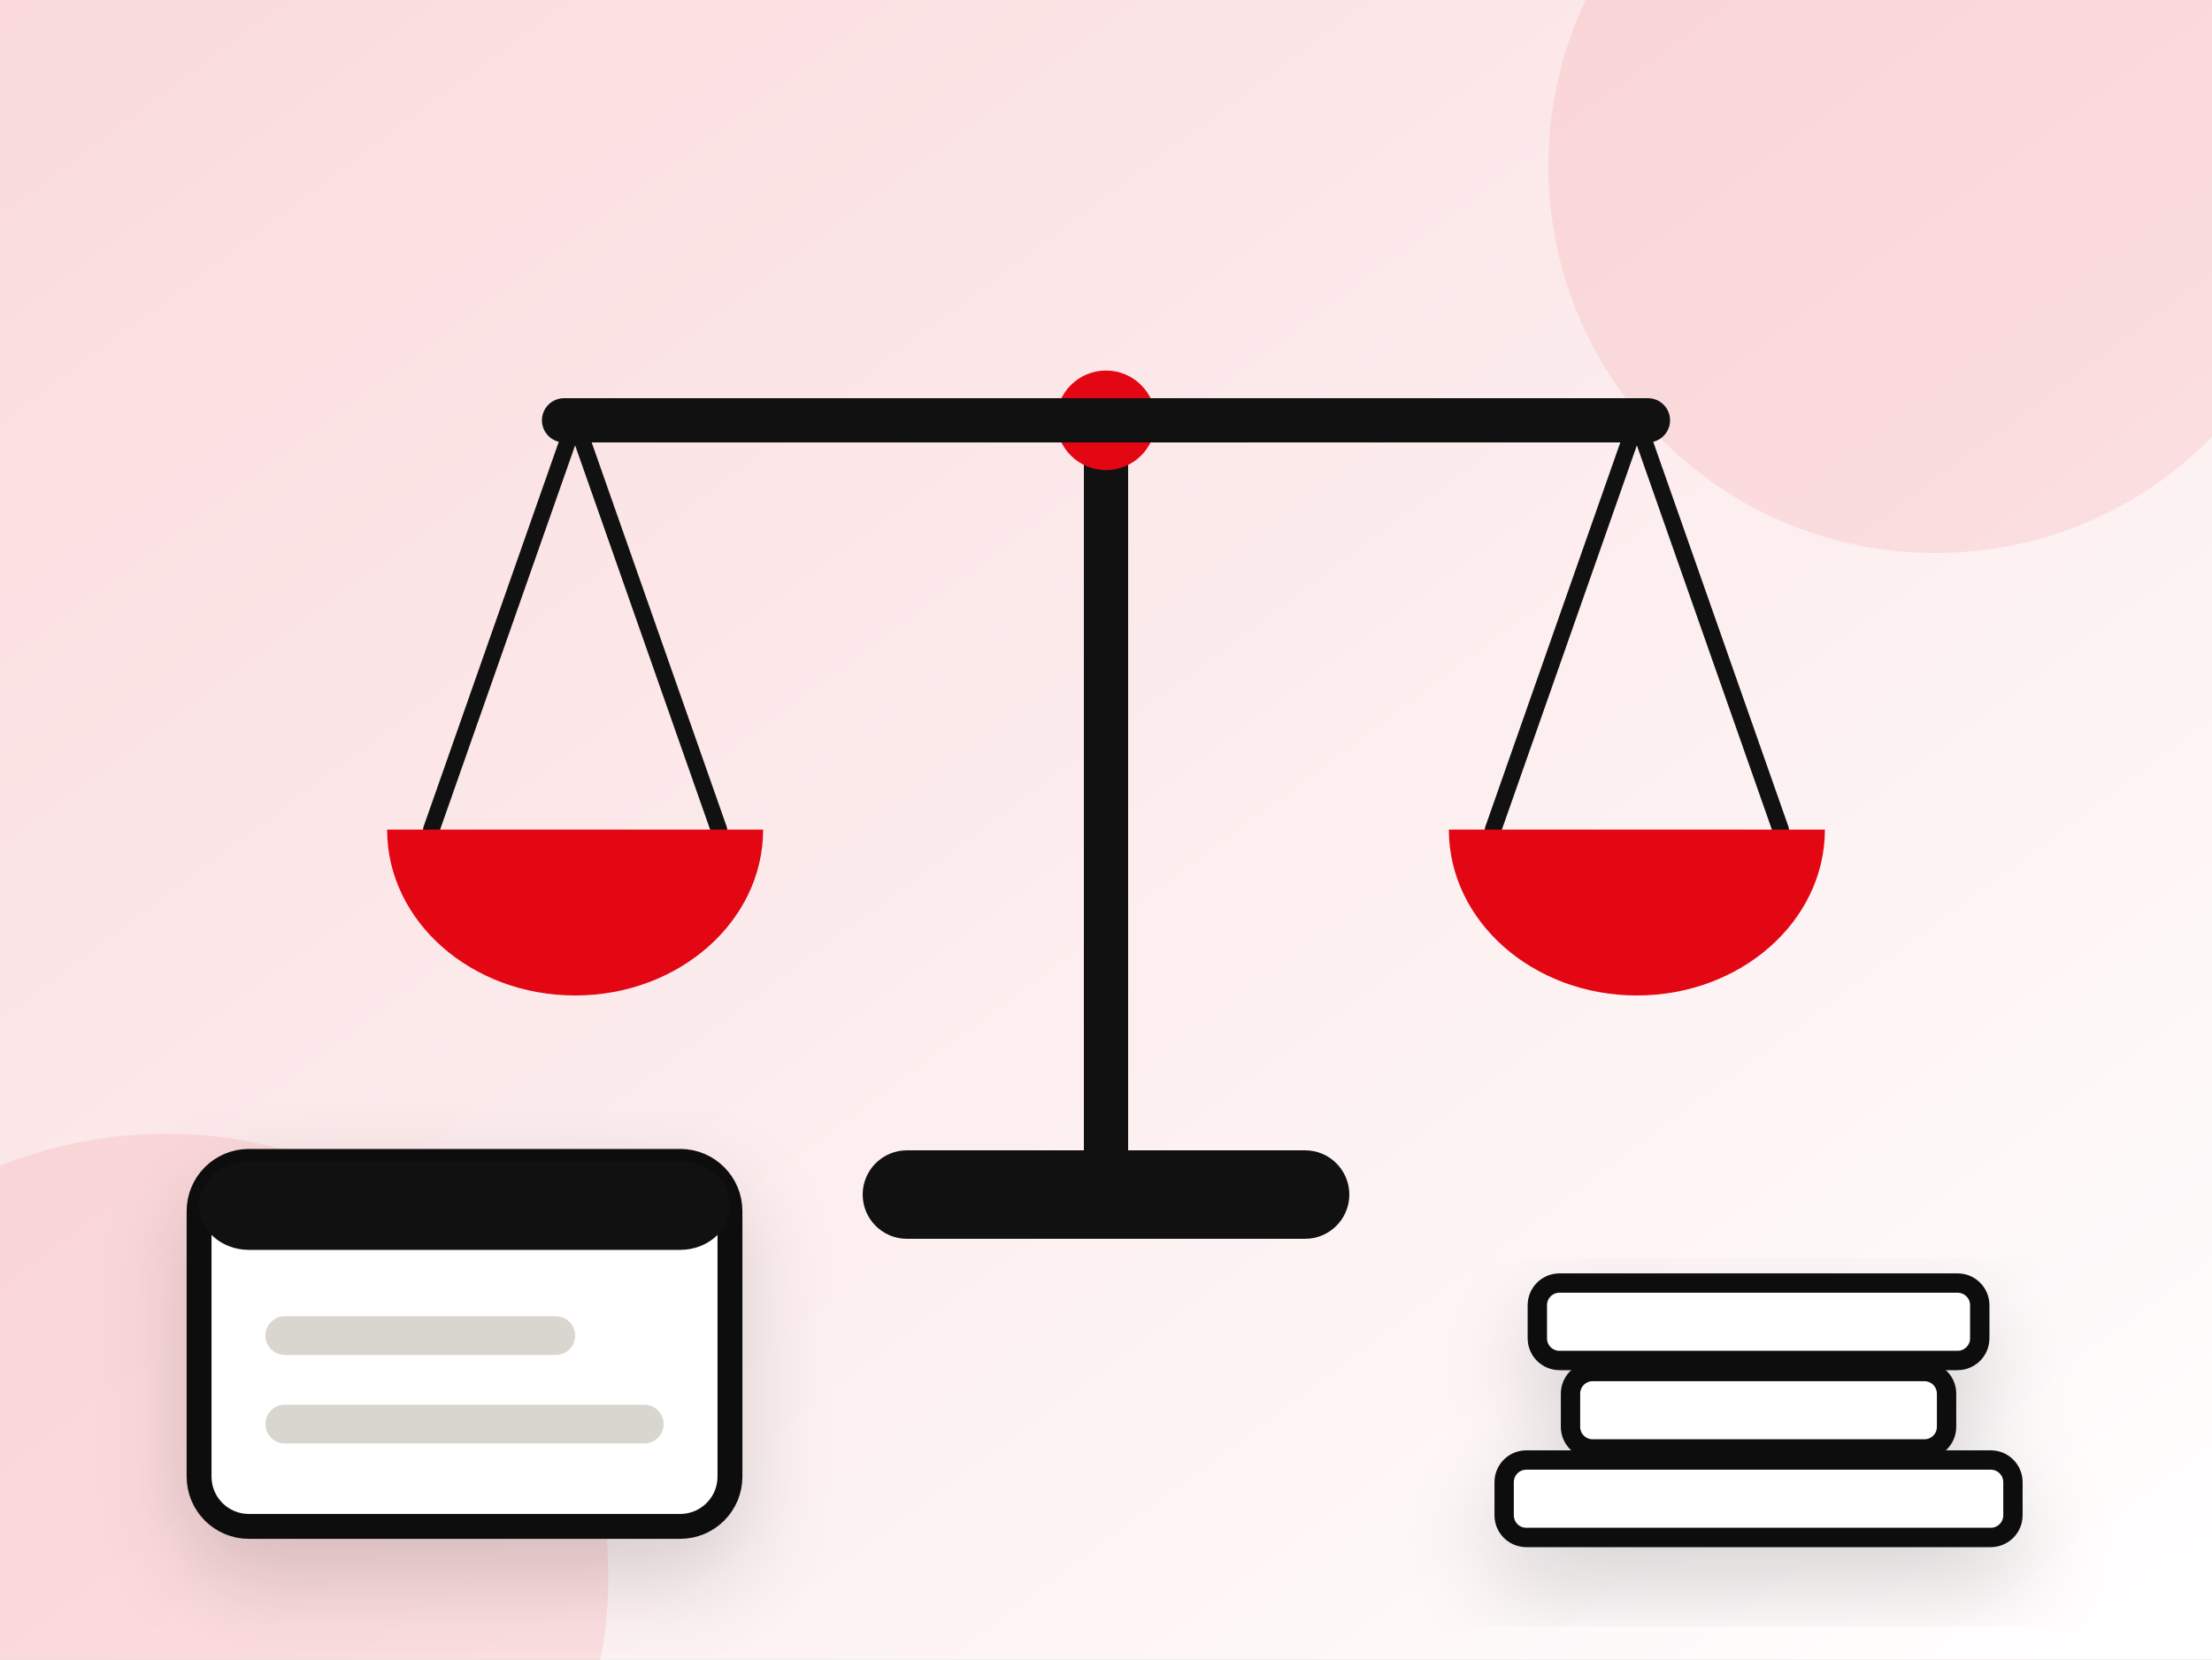
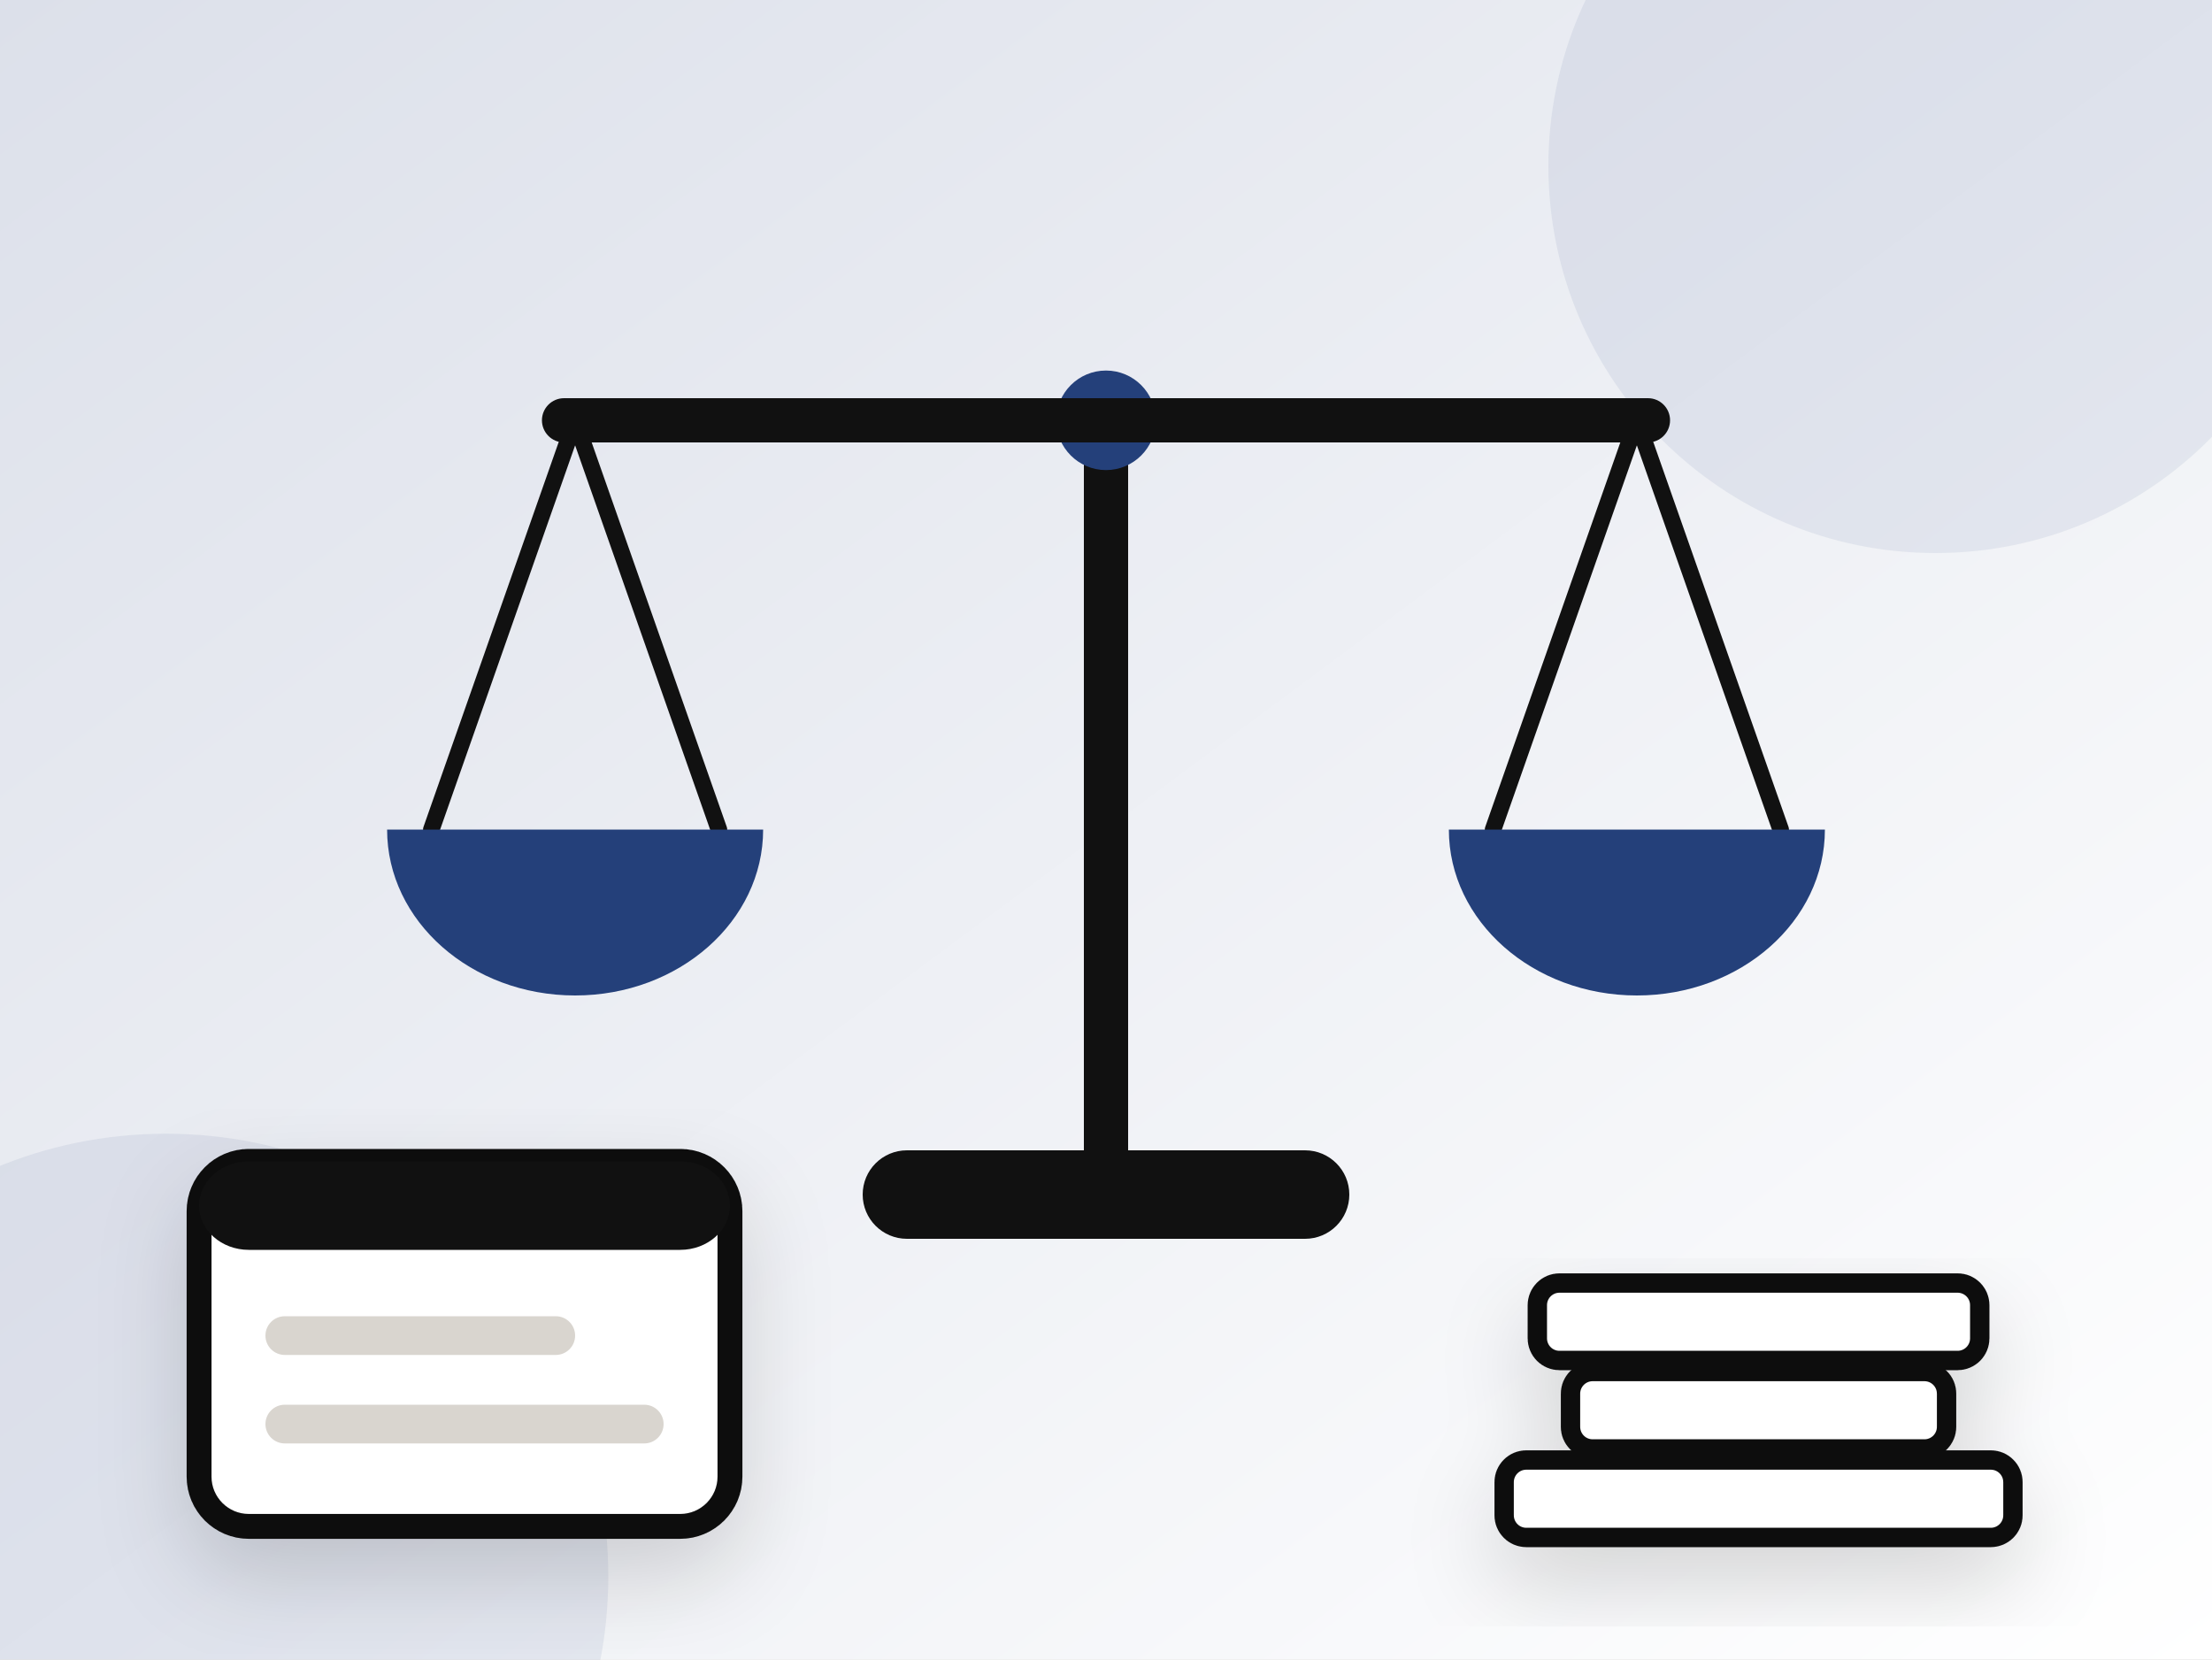
<svg xmlns="http://www.w3.org/2000/svg" viewBox="0 0 400 300" width="1200" height="900" role="img" aria-hidden="true">
  <defs>
    <linearGradient id="bg" x1="0" y1="0" x2="1" y2="1">
-       <stop offset="0" stop-color="#FADADC" />
+       <stop offset="0" stop-color="#DCE0EA" />
      <stop offset="1" stop-color="#fff" />
    </linearGradient>
    <filter id="s" x="-25%" y="-25%" width="150%" height="160%">
      <feDropShadow dx="0" dy="7" stdDeviation="8" flood-color="#111" flood-opacity=".15" />
    </filter>
  </defs>
  <style>
.fl{animation:fl 5s ease-in-out infinite}.fl2{animation:fl 6.5s ease-in-out -2s infinite}
.da{stroke-dasharray:7 9;animation:da 1.2s linear infinite}
.pu{animation:pu 2.6s ease-in-out infinite;transform-box:fill-box;transform-origin:center}
.wv{animation:wv 2.4s ease-in-out infinite}.wv2{animation:wv 2.4s ease-in-out .4s infinite}.wv3{animation:wv 2.4s ease-in-out .8s infinite}
.sw{animation:sw 6s ease-in-out infinite;transform-origin:200px 76px}
.ch{animation:ch 2s ease-in-out infinite}.ch2{animation:ch 2s ease-in-out .3s infinite}.ch3{animation:ch 2s ease-in-out .6s infinite}
@keyframes fl{50%{transform:translateY(-6px)}}
@keyframes da{to{stroke-dashoffset:-16}}
@keyframes pu{50%{transform:scale(1.18);opacity:.55}}
@keyframes wv{0%,100%{opacity:.25}50%{opacity:1}}
@keyframes sw{0%,100%{transform:rotate(-3deg)}50%{transform:rotate(3deg)}}
@keyframes ch{0%,100%{opacity:.3}50%{opacity:1}}
@media (prefers-reduced-motion:reduce){*{animation:none!important}}
</style>
  <rect width="400" height="300" fill="url(#bg)" />
-   <circle cx="350" cy="30" r="70" fill="#E30613" opacity=".08" />
-   <circle cx="30" cy="285" r="80" fill="#E30613" opacity=".08" />
+   <circle cx="350" cy="30" r="70" fill="#24407A" opacity=".08" />
+   <circle cx="30" cy="285" r="80" fill="#24407A" opacity=".08" />
  <g class="fl2">
    <rect x="36" y="210" width="96" height="66" rx="9" fill="#fff" stroke="#111" stroke-width="4.5" filter="url(#s)" />
    <rect x="36" y="210" width="96" height="16" rx="9" fill="#111" />
    <rect x="48" y="238" width="56" height="7" rx="3.5" fill="#D9D5CF" />
    <rect x="48" y="254" width="72" height="7" rx="3.5" fill="#D9D5CF" />
  </g>
  <rect x="196" y="76" width="8" height="136" fill="#111" />
  <rect x="156" y="208" width="88" height="16" rx="8" fill="#111" />
-   <circle cx="200" cy="76" r="9" fill="#E30613" />
+   <circle cx="200" cy="76" r="9" fill="#24407A" />
  <g class="sw">
    <rect x="98" y="72" width="204" height="8" rx="4" fill="#111" />
    <path d="M104 76L78 150M104 76L130 150M296 76L270 150M296 76L322 150" stroke="#111" stroke-width="3" stroke-linecap="round" />
-     <path d="M70 150h68a34 30 0 0 1-68 0z" fill="#E30613" />
-     <path d="M262 150h68a34 30 0 0 1-68 0z" fill="#E30613" />
+     <path d="M70 150h68a34 30 0 0 1-68 0z" fill="#24407A" />
+     <path d="M262 150h68a34 30 0 0 1-68 0z" fill="#24407A" />
  </g>
  <g fill="#fff" stroke="#111" stroke-width="3.5" filter="url(#s)" class="fl">
    <rect x="278" y="232" width="80" height="14" rx="4" />
    <rect x="284" y="248" width="68" height="14" rx="4" />
    <rect x="272" y="264" width="92" height="14" rx="4" />
  </g>
</svg>
